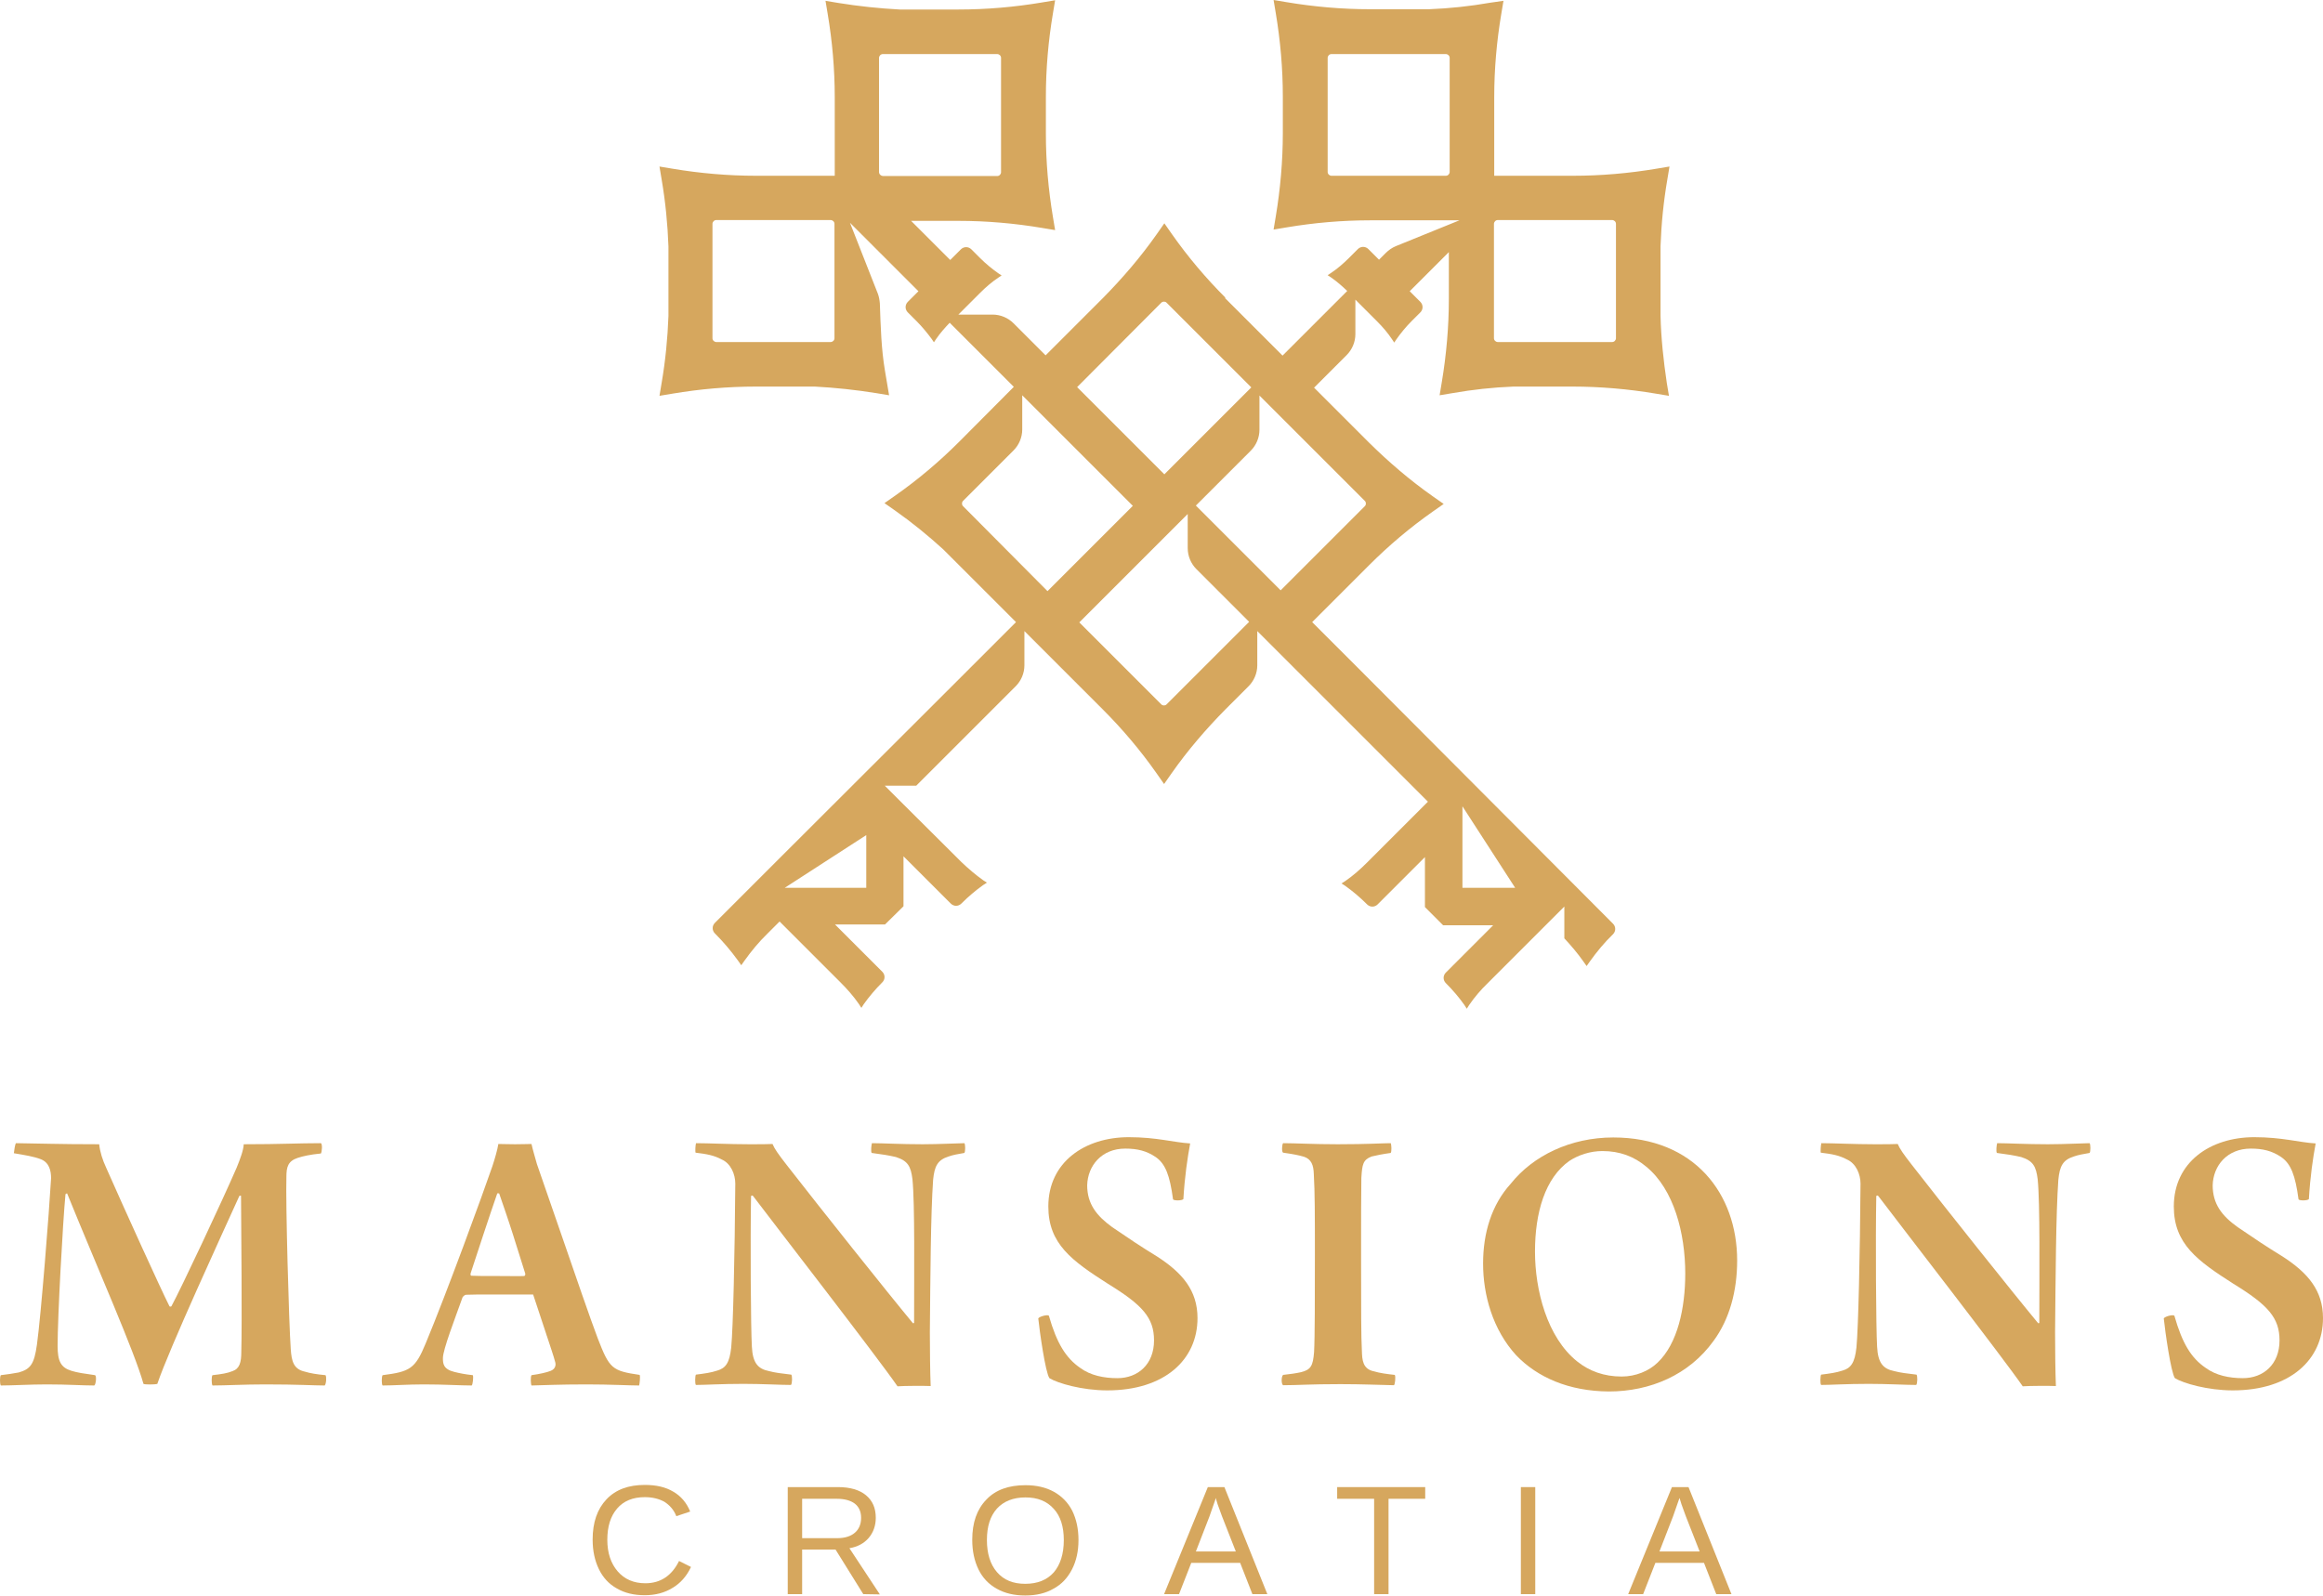
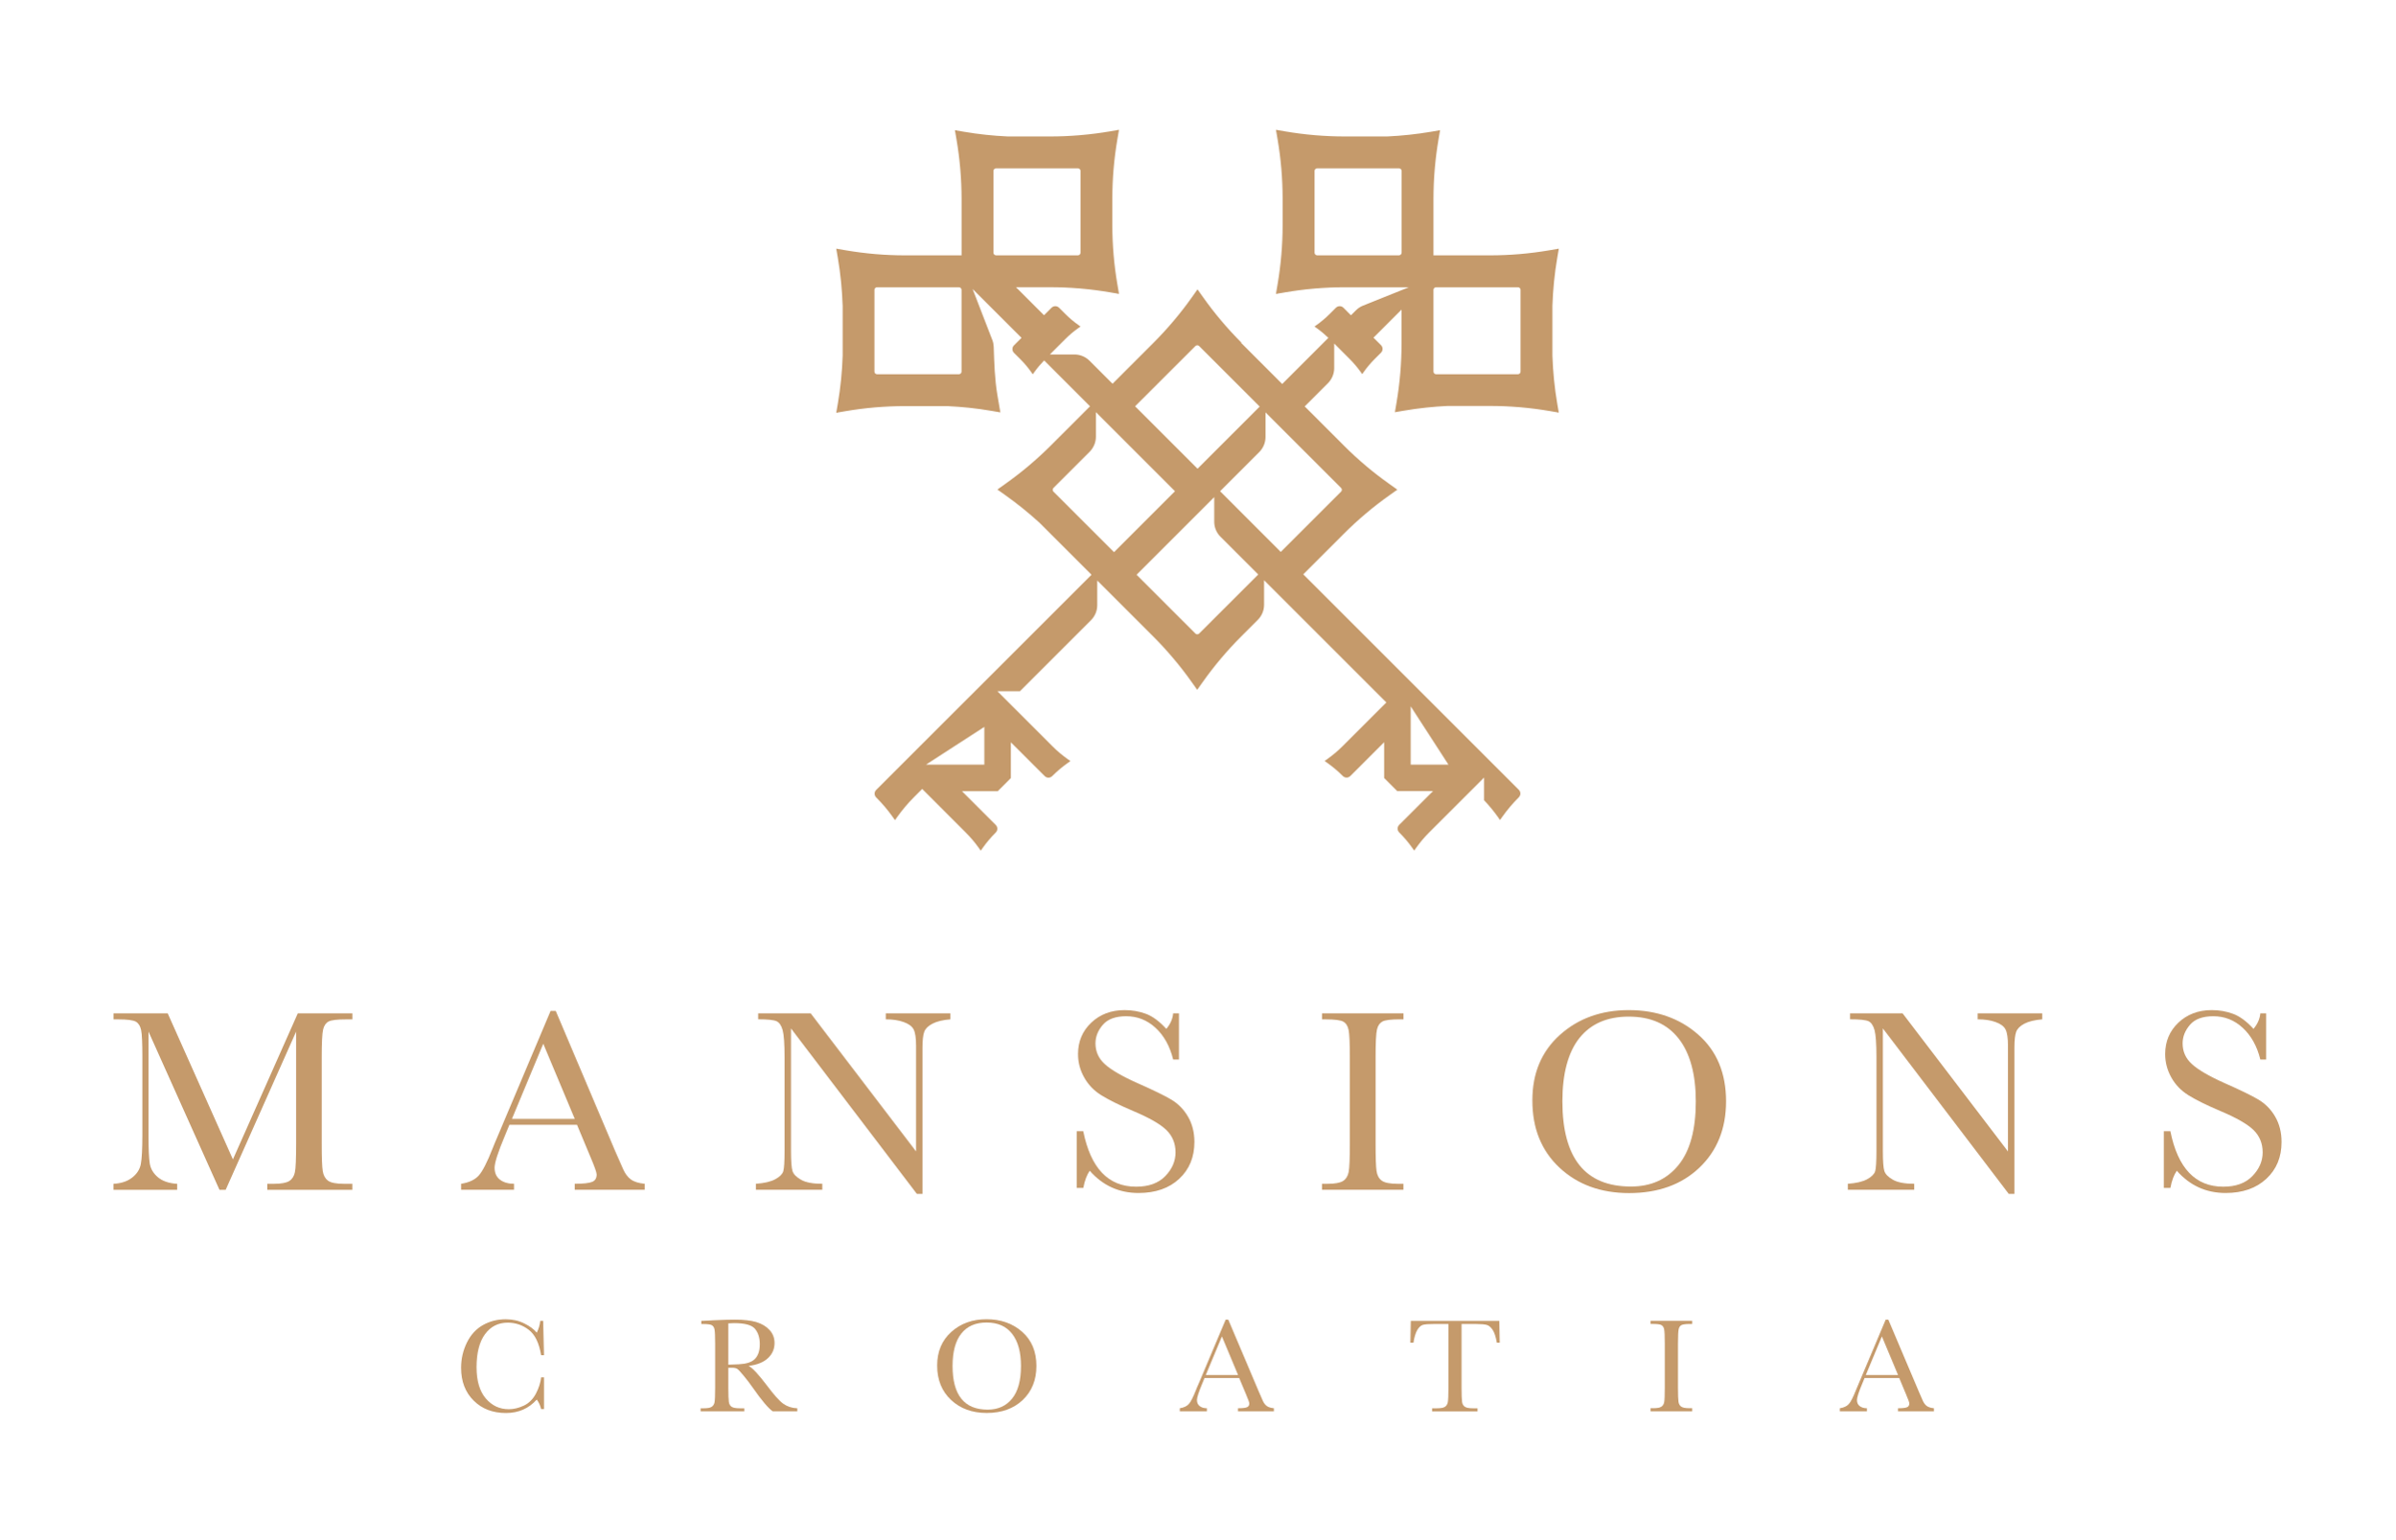
- <svg xmlns="http://www.w3.org/2000/svg" version="1.1" id="Layer_1" x="0px" y="0px" viewBox="0 0 854.9 587.3" style="enable-background:new 0 0 854.9 587.3;" xml:space="preserve">
+ <svg xmlns="http://www.w3.org/2000/svg" version="1.1" id="Layer_1" x="0px" y="0px" viewBox="0 0 566.93 364.5" style="enable-background:new 0 0 566.93 364.5;" xml:space="preserve">
  <style type="text/css">
- 	.st0{fill:#D6A75E;}
+ 	.st0{fill:#C59A6B;}
</style>
-   <path class="st0" d="M5.9,420.8c8.7,0.1,15.3,0.4,30.6,0.4c0.3,2.8,1.2,5.7,2.6,8.7c6.8,15.4,20.1,44.7,23.3,51  c0.3,0.1,0.6,0.1,0.7-0.1c3.5-6.4,18.9-39.2,24-51c1.3-3.2,2.5-6.4,2.6-8.6c13.7,0,20.1-0.4,28.4-0.4c0.6,0.3,0.4,3.2,0,3.8  c-4.1,0.4-6.6,1-8.5,1.6c-3.6,1.2-4.2,3.3-4.2,7c-0.3,9.8,0.9,53.3,1.6,63.4c0.3,4.4,1,7.4,5.2,8.3c1.9,0.6,4.4,1,7.6,1.3  c0.4,0.6,0.3,3.1-0.3,3.8c-4.1,0-9.5-0.4-21.9-0.4c-7.9,0-14.6,0.4-19.4,0.4c-0.4-0.6-0.4-3.4,0-3.8c3.5-0.4,5.4-0.7,7.4-1.5  c2.6-0.9,3.2-3.3,3.2-7c0.3-10.6,0-45-0.1-57.5c-0.1-0.1-0.4-0.1-0.6,0c-5.8,12.8-25.9,56.4-30.2,69.2c-0.9,0.3-4.7,0.3-5.1,0  c-3.3-11.9-16.9-42.5-28.1-70.1c-0.3,0-0.4,0.1-0.6,0.3c-1,10.5-2.9,45.3-2.9,55.8c0,5.7,1.2,8,5.1,9.2c2.3,0.7,4.5,1,8.7,1.6  c0.6,0.4,0.3,3.4-0.3,3.8c-4.5,0-9.6-0.4-17.5-0.4c-6.3,0-12.5,0.4-16.9,0.4c-0.4-0.6-0.4-3.2,0-3.8c2.5-0.3,4.5-0.6,6.6-1  c4.2-1.2,5.7-2.9,6.7-10.3c1.5-10.8,4.5-49,5.2-61.2c0-2.8-0.7-5.8-3.8-7c-2.6-1-5.8-1.5-9.9-2.2C5.2,423.8,5.5,421.1,5.9,420.8" />
-   <path class="st0" d="M235.4,506.1c-10.2-1.5-11.1-2.3-15.4-13.4c-2.7-7.1-8.3-23.4-13.4-38.2c-3.8-10.9-7.2-20.9-9-26  c-0.7-2.5-1.6-5.5-2-7.4c-1.5,0-3.2,0.1-6.1,0.1c-2.3,0-4.5-0.1-6.1-0.1c-0.3,2-1.3,5.5-2.2,8.2c-3.5,10.2-16.8,46.6-24.5,65.1  c-3.9,9.5-5.8,10.5-15.9,11.8c-0.4,0.6-0.4,3.4,0,3.8c4.2,0,9-0.4,15.2-0.4c7.6,0,13.5,0.4,17.6,0.4c0.4-0.4,0.7-3.2,0.4-3.8  c-2.8-0.3-4.8-0.7-6.8-1.2c-4.1-1-4.2-3.1-4.2-5.1c0-3.1,4.5-14.7,7.1-22c0.1-0.6,0.9-1.3,1.5-1.3c1.7-0.1,5.1-0.1,11.9-0.1  c1.6,0,3.1,0,4.6,0h8.1l4.9,14.8c0,0.1,0,0.2,0.1,0.3c1.2,3.7,2.6,7.7,3.1,9.7c0.3,0.9,0.3,2.5-1.6,3.3c-1.5,0.6-4.2,1.2-7.1,1.6  c-0.4,0.6-0.3,3.2,0,3.8c4.7-0.1,9.9-0.4,20.4-0.4c8.7,0,15.6,0.4,19.2,0.4C235.4,509.5,235.7,506.6,235.4,506.1 M193.3,468.8  c0.1,0.3-0.1,0.9-0.4,0.9c-1.3,0.1-5.7,0-9.9,0c-4.8,0-8,0-9.5-0.1c-0.3,0-0.4-0.3-0.3-0.9c2.2-6.7,7-21.4,9.8-29.4  c0.1-0.1,0.6,0,0.7,0c1.3,3.8,3.3,9.5,5.1,15.2l0,0C190.5,459.9,192.2,465.3,193.3,468.8" />
-   <path class="st0" d="M256.2,420.8c4.5,0,12.1,0.4,19.5,0.4c3.9,0,7.1,0,8.6-0.1c0.7,1.7,2,3.6,5.2,7.7  c12.2,15.7,37.6,47.6,46.5,58.3c0.1,0,0.1-0.1,0.4-0.1c0-18.5,0.3-43.9-0.6-52.9c-0.6-4.8-1.7-6.8-6.1-8.2c-2.6-0.6-5-1-8.9-1.5  c-0.4-0.4-0.1-3.2,0.1-3.6c3.9,0,10.5,0.4,18.6,0.4c6.3,0,13.3-0.4,15.4-0.4c0.4,0.4,0.4,3.2,0,3.6c-2.3,0.4-4.1,0.7-5.8,1.3  c-4.1,1.3-5.2,3.6-5.7,8.6c-0.9,12.7-1,36-1.2,56.1c0,6.6,0.1,14.9,0.3,19.8c-2.2-0.1-9.6-0.1-12.2,0.1  c-7.3-10.6-45.5-59.9-53.2-70.1c-0.3-0.3-0.7,0-0.7,0.1c-0.3,15.6-0.1,48.7,0.3,55.4c0.3,6.1,2.3,8.2,6.3,9c2.2,0.6,4.8,0.9,8.2,1.3  c0.4,0.4,0.4,3.2-0.1,3.8c-3.9,0-10.5-0.4-17.5-0.4c-8.3,0-14,0.4-17.5,0.4c-0.4-0.4-0.3-3.4,0-3.8c3.2-0.4,5.5-0.7,7.9-1.5  c3.1-0.9,4.5-2.9,5.1-8.5c0.7-7.3,1.3-33.8,1.5-60.3c0-3.4-1.6-7.4-5-8.9c-2.8-1.5-5.4-2-9.6-2.5  C255.8,424.1,255.9,421.2,256.2,420.8" />
-   <path class="st0" d="M397.5,503.5c3.8,2.8,8.7,3.8,13.7,3.8c7.6,0,13.5-5.1,13.5-13.9c0-8.3-4.2-13-16.9-20.8  c-13.3-8.5-22-14.7-22-28.5c0-16.3,13.4-25.5,29.6-25.5c10.3,0,16.3,1.9,22.6,2.3c-1,5.4-2,12.1-2.5,20.5c-0.6,0.6-3.4,0.6-3.8,0.1  c-1.2-8.9-2.8-13.1-6.4-15.6c-3.4-2.3-6.8-3.1-11.2-3.1c-8.7,0-13.8,6.3-14,13.5c0,6.8,3.4,11.2,9.2,15.4c6,4.1,10.6,7.2,16.5,10.8  c9.3,6,14.9,12.5,14.9,22.7c0,15.3-12.1,26.6-33.2,26.6c-9.2,0-18.2-2.6-21.3-4.5c-1.5-2.2-3.6-17.2-4.1-22c0.4-0.7,3.4-1.5,3.9-1  C388.9,494.5,392.3,499.9,397.5,503.5" />
-   <path class="st0" d="M472.2,420.8c4.5,0,11.1,0.4,20.1,0.4c11.2,0,16.6-0.4,19.5-0.4c0.3,0.6,0.4,3.1,0,3.6c-2.9,0.4-5.4,0.9-7,1.3  c-3.2,1.2-3.5,2.9-3.8,7.9c-0.1,4.8-0.1,17.3-0.1,29.9c0,18.1,0,28.7,0.3,33.9c0.1,3.2,0.3,6.6,4.5,7.4c1.9,0.6,4.8,1,7.6,1.3  c0.4,0.6,0.1,3.5-0.3,3.8c-5.7-0.1-11.4-0.4-19.7-0.4c-11.4,0-15.6,0.4-21.1,0.4c-0.7-0.4-0.7-3.2,0-3.8c2.8-0.3,4.8-0.6,6.6-1  c3.6-0.9,4.4-2.3,4.8-7.4c0.3-5.2,0.3-21,0.3-36c0-14,0-22.9-0.4-29.6c-0.1-3.2-0.9-5.4-3.6-6.3c-2-0.6-4.2-1-7.7-1.5  C471.6,424,471.8,421.2,472.2,420.8" />
-   <path class="st0" d="M558,498.9c-8.7-9.5-12.2-22.3-12.2-33.8c0-11.2,3.1-21.6,10.2-29.4c8.2-10.3,22-17,37.7-17  c29.9,0,45.6,20.8,45.6,45.3c0,11.2-2.8,21.6-8.7,29.6c-9,12.5-23.3,18.6-38.5,18.6C577.3,512.1,565.8,507,558,498.9 M610,501.6  c7.4-7,10.2-20.1,10.2-32.8c0-14.9-4.2-31-14.3-39.3c-4.5-3.8-9.8-5.8-16.2-5.8c-4.5,0-8.9,1.5-12.1,3.6c-9,6.3-12.7,19.1-12.7,33.4  c0,14.1,4.4,31.6,15.6,40.5c4.4,3.5,9.8,5.5,16.3,5.5C601.9,506.7,606.8,504.7,610,501.6" />
-   <path class="st0" d="M670.3,420.8c4.5,0,12.1,0.4,19.5,0.4c3.9,0,7.1,0,8.6-0.1c0.7,1.7,2,3.6,5.2,7.7  c12.2,15.7,37.6,47.6,46.5,58.3c0.1,0,0.1-0.1,0.4-0.1c0-18.5,0.3-43.9-0.6-52.9c-0.6-4.8-1.7-6.8-6.1-8.2c-2.6-0.6-5-1-8.9-1.5  c-0.4-0.4-0.1-3.2,0.1-3.6c3.9,0,10.5,0.4,18.6,0.4c6.3,0,13.3-0.4,15.4-0.4c0.4,0.4,0.4,3.2,0,3.6c-2.3,0.4-4.1,0.7-5.8,1.3  c-4.1,1.3-5.2,3.6-5.7,8.6c-0.9,12.7-1,36-1.2,56.1c0,6.6,0.1,14.9,0.3,19.8c-2.2-0.1-9.6-0.1-12.2,0.1  c-7.3-10.6-45.5-59.9-53.2-70.1c-0.3-0.3-0.7,0-0.7,0.1c-0.3,15.6-0.1,48.7,0.3,55.4c0.3,6.1,2.3,8.2,6.3,9c2.2,0.6,4.8,0.9,8.2,1.3  c0.4,0.4,0.4,3.2-0.1,3.8c-3.9,0-10.5-0.4-17.5-0.4c-8.3,0-14,0.4-17.5,0.4c-0.4-0.4-0.3-3.4,0-3.8c3.2-0.4,5.5-0.7,7.9-1.5  c3.1-0.9,4.5-2.9,5.1-8.5c0.7-7.3,1.3-33.8,1.5-60.3c0-3.4-1.6-7.4-5-8.9c-2.8-1.5-5.4-2-9.6-2.5  C669.9,424.1,670.1,421.2,670.3,420.8" />
-   <path class="st0" d="M811.7,503.5c3.8,2.8,8.7,3.8,13.7,3.8c7.6,0,13.5-5.1,13.5-13.9c0-8.3-4.2-13-16.9-20.8  c-13.3-8.5-22-14.7-22-28.5c0-16.3,13.4-25.5,29.6-25.5c10.3,0,16.3,1.9,22.6,2.3c-1,5.4-2,12.1-2.5,20.5c-0.6,0.6-3.4,0.6-3.8,0.1  c-1.2-8.9-2.8-13.1-6.4-15.6c-3.4-2.3-6.8-3.1-11.2-3.1c-8.7,0-13.8,6.3-14,13.5c0,6.8,3.3,11.2,9.2,15.4c6,4.1,10.6,7.2,16.5,10.8  c9.3,6,14.9,12.5,14.9,22.7c0,15.3-12.1,26.6-33.2,26.6c-9.2,0-18.2-2.6-21.3-4.5c-1.5-2.2-3.6-17.2-4.1-22c0.4-0.7,3.3-1.5,3.9-1  C803.1,494.5,806.4,499.9,811.7,503.5" />
-   <path class="st0" d="M611.1,116.3V90.6c0.3-8.2,1.1-16.4,2.5-24.5l0.8-4.8l-4.8,0.8c-10.1,1.7-20.4,2.6-30.7,2.6l0,0h-29v-29  c0-10.2,0.9-20.5,2.6-30.6l0.8-4.8L548.4,1c-7.4,1.3-14.9,2.1-22.5,2.4h-21.7c-10.2,0-20.6-0.9-30.7-2.6L468.7,0l0.8,4.8  c1.7,10.2,2.6,20.4,2.6,30.7V49c0,10.2-0.9,20.5-2.6,30.7l-0.8,4.8l4.8-0.8c10.1-1.7,20.4-2.6,30.7-2.6h32.9l-23.4,9.5  c-1.4,0.6-2.6,1.4-3.7,2.5l-2.5,2.5l-1.9-1.9l-2-2c-1.1-1.1-2.8-1.1-3.9,0l-3.2,3.2c-2.1,2.1-4.3,4-6.7,5.6l-1.2,0.8l1.2,0.8  c2.2,1.5,4.1,3.2,6,5L472,130.9l-21.3-21.3l0.4,0.1c-7.3-7.3-13.9-15.1-19.8-23.5l-2.8-4l-2.8,4c-5.9,8.4-12.6,16.2-19.8,23.5  l-21.1,21.1l-11.8-11.8c-2-2-4.8-3.2-7.7-3.2h-12.6l2.8-2.8l5.2-5.2c2.1-2.1,4.3-4,6.7-5.6l1.2-0.8l-1.2-0.8  c-2.4-1.7-4.6-3.5-6.7-5.6l-3.2-3.2c-1.1-1.1-2.8-1.1-3.9,0l-3.9,3.9l-14.4-14.4h17.5c10.2,0,20.6,0.9,30.7,2.6l4.8,0.8l-0.8-4.8  c-1.7-10.2-2.6-20.4-2.6-30.7V35.6c0-10.3,0.9-20.6,2.6-30.7l0.8-4.8l-4.8,0.8c-10.1,1.7-20.4,2.6-30.7,2.6h-21.7  c-7.5-0.4-15.1-1.2-22.5-2.4l-4.8-0.8l0.8,4.8c1.7,10.1,2.6,20.4,2.6,30.7l0,0v28.9h-29l0,0c-10.2,0-20.6-0.9-30.7-2.6l-4.8-0.8  l0.8,4.8c1.4,8.2,2.2,16.4,2.5,24.6v25.6c-0.3,8.2-1.1,16.4-2.5,24.6l-0.8,4.8l4.8-0.8c10.1-1.7,20.4-2.6,30.7-2.6h21.7  c7.5,0.4,15,1.2,22.5,2.4l4.8,0.8l-1.5-8.9c-1.4-8.2-1.6-16.6-1.9-24.9c-0.1-1.2-0.3-2.4-0.7-3.5L312.8,82l25.2,25.2l-3.9,3.9  c-1.1,1.1-1.1,2.8,0,3.9l3.2,3.2c2,2,3.9,4.3,5.6,6.6l0.8,1.2l0.8-1.2c1.5-2.2,3.2-4.1,5-6l23.6,23.6L353,162.6  c-7.3,7.3-15.1,13.9-23.5,19.8l-4,2.8l4,2.8c6.1,4.3,12,9.1,17.6,14.2l26.8,26.8l-16.5,16.5l-7.3,7.3l-63,62.9l0,0l-24,24  c-1.1,1.1-1.1,2.8,0,3.9l0.1,0.1c3,3,5.8,6.3,8.4,9.9l1.2,1.7l1.2-1.7c2.5-3.5,5.3-6.9,8.4-9.9l4.5-4.5l22.4,22.4  c2.5,2.5,4.8,5.1,6.8,8l0.9,1.4l0.9-1.4c2-2.8,4.3-5.5,6.7-7.9l0.1-0.1l0,0c1.1-1.1,1.1-2.8,0-3.9l-17.4-17.4h18.4l6.8-6.7v-18.4  l17.4,17.4c1.1,1.1,2.8,1.1,3.9,0l0,0l0.1-0.1c2.5-2.5,5.1-4.7,7.9-6.7l1.4-0.9l-1.4-0.9c-2.8-2-5.5-4.3-8-6.7L331.4,295l0,0  l-5.8-5.8h11.6l36.6-36.6c2-2,3.2-4.8,3.2-7.7v-12.6l28.8,28.8c7.3,7.3,13.9,15.1,19.8,23.5l2.8,4l2.8-4  c5.9-8.4,12.6-16.2,19.8-23.5l8.5-8.5c2-2,3.2-4.8,3.2-7.7v-12.6l25.2,25.2l24.5,24.5l13.1,13.1l-22.4,22.4c-2.5,2.5-5.1,4.8-8,6.8  l-1.4,0.9l1.4,0.9c2.8,2,5.5,4.3,7.9,6.7l0.1,0.1c1.1,1.1,2.8,1.1,3.9,0l17.4-17.4v18.4l6.7,6.7h18.4L532.1,358  c-1.1,1.1-1.1,2.8,0,3.9l0.1,0.1c2.5,2.5,4.7,5.1,6.7,7.9l0.9,1.4l0.9-1.4c2-2.9,4.3-5.6,6.8-8l22.4-22.4l5.8-5.8v11.7  c2.5,2.7,4.9,5.5,7,8.5l1.2,1.7l1.2-1.7c2.5-3.5,5.3-6.9,8.4-9.9l0.1-0.1c1.1-1.1,1.1-2.8,0-3.9l-94-94.3l-16.7-16.7l20.9-20.9  c7.3-7.3,15.1-13.9,23.5-19.8l4-2.8l-4-2.8c-8.4-5.9-16.2-12.6-23.5-19.8l-20.2-20.2l12-12c2-2,3.2-4.8,3.2-7.7v-12.7l7.9,7.9  c2.1,2.1,4,4.3,5.6,6.7l0.8,1.2l0.8-1.2c1.7-2.4,3.5-4.6,5.6-6.7l3.2-3.2c1.1-1.1,1.1-2.8,0-3.9l-3.9-3.9l14.4-14.4V110  c0,10.2-0.9,20.5-2.6,30.7l-0.8,4.8l4.8-0.8c7.4-1.3,14.8-2.1,22.4-2.4h21.7c10.2,0,20.6,0.9,30.7,2.6l4.8,0.8l-0.8-4.8  C612.2,132.8,611.3,124.6,611.1,116.3 M533.5,63.3c0,0.7-0.6,1.4-1.4,1.4h-42.1c-0.7,0-1.4-0.6-1.4-1.4V21.3c0-0.7,0.6-1.4,1.4-1.4  h42.1c0.7,0,1.4,0.6,1.4,1.4V63.3L533.5,63.3z M305.7,125.9h-42.1c-0.7,0-1.4-0.6-1.4-1.4V82.4c0-0.7,0.6-1.4,1.4-1.4h42.1  c0.7,0,1.4,0.6,1.4,1.4v42.1C307.1,125.3,306.4,125.9,305.7,125.9 M323.5,63.3V21.3c0-0.7,0.6-1.4,1.4-1.4h42.1  c0.7,0,1.4,0.6,1.4,1.4v42.1c0,0.7-0.6,1.4-1.4,1.4h-42.1C324.1,64.7,323.5,64.1,323.5,63.3 M299.4,326.8h-10.6l30-19.4v19.4H299.4  L299.4,326.8z M538.2,326.8v-19.4v-10.6l19.4,30L538.2,326.8L538.2,326.8z M427.4,111.4c0.5-0.5,1.4-0.5,1.9,0l31.2,31.2l-32,32  l-32.1-32.1L427.4,111.4z M354.4,186.3c-0.5-0.5-0.5-1.4,0-1.9l18.6-18.6c2-2,3.2-4.8,3.2-7.7v-12.6l40.7,40.7l-31.4,31.4  L354.4,186.3z M429.3,259.3c-0.5,0.5-1.4,0.5-1.9,0l-30.2-30.2l0.1-0.1l0,0l39.8-39.8v12.6c0,2.9,1.2,5.7,3.2,7.7l19.4,19.4  L429.3,259.3z M502.3,184.4c0.5,0.5,0.5,1.4,0,1.9l-31,31l-31.2-31.2l20.2-20.2c2-2,3.2-4.8,3.2-7.7v-12.6l8.6,8.6l2.6,2.6l3.5,3.5  L502.3,184.4z M594.7,124.5c0,0.7-0.6,1.4-1.4,1.4h-42.1c-0.7,0-1.4-0.6-1.4-1.4V82.4c0-0.7,0.6-1.4,1.4-1.4h42.1  c0.7,0,1.4,0.6,1.4,1.4V124.5L594.7,124.5z" />
-   <path class="st0" d="M237.3,551.1c-4.4,0-7.8,1.4-10.2,4.2c-2.4,2.8-3.6,6.6-3.6,11.5c0,4.8,1.3,8.7,3.8,11.6  c2.5,2.9,5.9,4.4,10.2,4.4c5.5,0,9.7-2.7,12.4-8.2l4.4,2.2c-1.6,3.4-3.9,6-6.8,7.7c-2.9,1.8-6.3,2.7-10.2,2.7c-4,0-7.4-0.8-10.3-2.5  c-2.9-1.6-5.1-4-6.6-7.1s-2.3-6.7-2.3-10.9c0-6.3,1.7-11.2,5.1-14.8s8.1-5.3,14.1-5.3c4.2,0,7.7,0.8,10.5,2.5  c2.8,1.6,4.9,4.1,6.2,7.3l-5.1,1.7c-0.9-2.3-2.4-4-4.4-5.3C242.5,551.7,240.1,551.1,237.3,551.1" />
-   <path class="st0" d="M317.7,586.8l-10.2-16.4h-12.3v16.4h-5.3v-39.4h18.5c4.4,0,7.9,1,10.3,3s3.6,4.7,3.6,8.3c0,2.9-0.9,5.4-2.6,7.4  s-4.1,3.3-7.1,3.8l11.2,17L317.7,586.8L317.7,586.8z M316.9,558.7c0-2.3-0.8-4-2.3-5.2c-1.6-1.2-3.8-1.8-6.7-1.8h-12.7v14.5h12.9  c2.8,0,5-0.7,6.5-2C316.1,562.9,316.9,561.1,316.9,558.7" />
-   <path class="st0" d="M396.9,566.9c0,4.1-0.8,7.7-2.4,10.8s-3.8,5.5-6.8,7.1c-2.9,1.7-6.4,2.5-10.4,2.5s-7.5-0.8-10.5-2.5  c-2.9-1.6-5.2-4-6.7-7.1s-2.3-6.7-2.3-10.9c0-6.3,1.7-11.2,5.2-14.8c3.4-3.6,8.2-5.3,14.4-5.3c4,0,7.5,0.8,10.4,2.4  c2.9,1.6,5.2,3.9,6.8,7C396.1,559.2,396.9,562.7,396.9,566.9 M391.5,566.9c0-4.9-1.2-8.8-3.7-11.5c-2.5-2.8-5.9-4.2-10.4-4.2  s-8,1.4-10.5,4.1c-2.5,2.8-3.7,6.6-3.7,11.6c0,4.9,1.2,8.9,3.7,11.8c2.5,2.9,5.9,4.3,10.4,4.3s8-1.4,10.5-4.2  C390.2,576,391.5,572,391.5,566.9" />
-   <path class="st0" d="M460.9,586.8l-4.5-11.5h-18l-4.5,11.5h-5.5l16.1-39.4h6.1l15.8,39.4H460.9L460.9,586.8z M447.4,551.4l-0.2,0.8  c-0.5,1.5-1.2,3.5-2.1,6l-5,12.9h14.7l-5.1-13c-0.5-1.3-1-2.7-1.6-4.4L447.4,551.4z" />
-   <polygon class="st0" points="511,551.7 511,586.8 505.7,586.8 505.7,551.7 492.1,551.7 492.1,547.4 524.5,547.4 524.5,551.7 " />
-   <rect x="559.7" y="547.4" class="st0" width="5.3" height="39.4" />
-   <path class="st0" d="M631.6,586.8l-4.5-11.5h-17.9l-4.5,11.5h-5.5l16.1-39.4h6.1l15.8,39.4H631.6L631.6,586.8z M618.1,551.4  l-0.3,0.8c-0.5,1.5-1.2,3.5-2.1,6l-5,12.9h14.8l-5.1-13c-0.5-1.3-1-2.7-1.6-4.4L618.1,551.4z" />
+   <path class="st0" d="M367.48,84.23V72.39c0.13-3.79,0.5-7.56,1.14-11.3l0.38-2.21l-2.22,0.38c-4.66,0.8-9.38,1.2-14.11,1.2l0,0  h-13.35V47.13c0-4.72,0.4-9.43,1.19-14.08l0.38-2.23l-2.21,0.38c-3.42,0.58-6.88,0.95-10.34,1.11h-9.98c-4.73,0-9.45-0.4-14.11-1.2  l-2.22-0.38l0.38,2.21c0.8,4.66,1.2,9.39,1.2,14.12v6.21c0,4.72-0.4,9.44-1.2,14.09l-0.38,2.23l2.22-0.38  c4.66-0.8,9.38-1.2,14.11-1.2h15.13l-10.84,4.35c-0.63,0.25-1.2,0.63-1.68,1.11l-1.18,1.18l-0.86-0.86l-0.92-0.93  c-0.49-0.49-1.29-0.49-1.78,0l-1.49,1.49c-0.95,0.95-1.98,1.82-3.07,2.59l-0.52,0.37l0.52,0.37c0.98,0.7,1.9,1.48,2.77,2.31  l-10.93,10.93l-9.78-9.79l0.16,0.03c-3.34-3.34-6.4-6.96-9.13-10.82l-1.3-1.83l-1.3,1.84c-2.73,3.86-5.78,7.47-9.12,10.82  l-9.69,9.69l-5.45-5.45c-0.95-0.95-2.23-1.48-3.56-1.48h-5.82l1.28-1.28l2.38-2.38c0.95-0.95,1.98-1.82,3.07-2.59l0.52-0.37  l-0.52-0.37c-1.1-0.77-2.12-1.64-3.07-2.59l-1.49-1.49c-0.49-0.49-1.29-0.49-1.78,0l-1.78,1.78l-6.64-6.64h8.07  c4.73,0,9.45,0.4,14.11,1.2l2.21,0.38l-0.38-2.21c-0.8-4.66-1.2-9.39-1.2-14.12v-6.19c0-4.73,0.4-9.45,1.2-14.12l0.38-2.21  l-2.21,0.38c-4.66,0.79-9.38,1.2-14.11,1.2h-9.98c-3.47-0.16-6.92-0.52-10.34-1.11l-2.21-0.38l0.38,2.21  c0.8,4.66,1.2,9.38,1.2,14.11v13.32h-13.35v0c-4.73,0-9.45-0.4-14.11-1.2l-2.21-0.38l0.38,2.21c0.64,3.75,1.01,7.53,1.14,11.33V84.2  c-0.12,3.8-0.5,7.58-1.14,11.33l-0.38,2.21l2.21-0.38c4.66-0.8,9.38-1.2,14.11-1.2h9.98c3.47,0.16,6.92,0.52,10.34,1.11l2.21,0.38  l-0.7-4.1c-0.64-3.78-0.74-7.62-0.87-11.45c-0.02-0.55-0.13-1.1-0.33-1.61l-4.67-12.07l11.58,11.57l-1.78,1.78  c-0.49,0.49-0.49,1.29,0,1.78l1.5,1.5c0.95,0.95,1.81,1.97,2.58,3.06l0.37,0.52l0.37-0.52c0.7-0.98,1.48-1.9,2.32-2.77l10.86,10.86  l-9.27,9.27c-3.35,3.35-6.97,6.4-10.83,9.14l-1.83,1.3l1.83,1.3c2.83,2.01,5.53,4.19,8.1,6.53l12.35,12.35l-7.61,7.61l-3.35,3.35  L218.44,176c0,0,0,0,0,0l-11.04,11.04c-0.49,0.49-0.49,1.29,0,1.78l0.06,0.06c1.41,1.41,2.69,2.93,3.84,4.55l0.55,0.77l0.55-0.77  c1.15-1.62,2.44-3.15,3.84-4.56l2.05-2.06l10.31,10.32c1.14,1.14,2.18,2.37,3.11,3.68l0.44,0.62l0.44-0.62  c0.93-1.31,1.96-2.53,3.09-3.66l0.03-0.03h0c0.49-0.49,0.49-1.29,0-1.78l-8-8h8.47l3.1-3.1v-8.47l8.01,8c0.49,0.49,1.29,0.49,1.78,0  l0.03-0.03c1.13-1.13,2.36-2.17,3.66-3.09l0.62-0.44l-0.62-0.44c-1.31-0.93-2.54-1.96-3.67-3.1l-10.33-10.33h0l-2.67-2.67h5.34  c8.37-8.37,16.83-16.83,16.83-16.83c0.94-0.94,1.47-2.22,1.47-3.56v-5.82l13.24,13.24c3.34,3.34,6.39,6.96,9.12,10.81l1.3,1.83  l1.31-1.84c2.73-3.85,5.78-7.47,9.12-10.81l3.92-3.92c0.95-0.94,1.48-2.23,1.48-3.56l0-5.82l11.63,11.63l11.3,11.3l6.01,6.01  l-10.31,10.31c-1.14,1.14-2.37,2.18-3.68,3.11l-0.62,0.44l0.62,0.44c1.31,0.93,2.53,1.96,3.66,3.09l0.03,0.03  c0.49,0.49,1.29,0.49,1.78,0l8-8v8.47l3.1,3.1h8.47l-8.01,8c-0.49,0.49-0.49,1.29,0,1.78l0.03,0.03c1.13,1.13,2.17,2.36,3.09,3.66  l0.44,0.62l0.44-0.62c0.93-1.31,1.97-2.55,3.11-3.69l10.32-10.31l2.67-2.67v5.37c1.17,1.23,2.25,2.53,3.23,3.91l0.54,0.77l0.55-0.77  c1.15-1.62,2.44-3.15,3.84-4.55l0.06-0.06c0.49-0.49,0.49-1.29,0-1.78l-43.34-43.34l-7.68-7.68l9.62-9.62  c3.34-3.34,6.96-6.4,10.82-9.13l1.83-1.3l-1.83-1.3c-3.86-2.73-7.48-5.78-10.82-9.13l-9.28-9.28l5.51-5.51  c0.94-0.94,1.47-2.23,1.47-3.56v-5.82l3.66,3.66c0.95,0.95,1.82,1.98,2.6,3.07l0.37,0.52l0.37-0.52c0.78-1.1,1.64-2.12,2.59-3.07  l1.49-1.49c0.49-0.49,0.49-1.29,0-1.78l-1.78-1.78l6.64-6.64v7.98c0,4.72-0.4,9.44-1.19,14.09l-0.38,2.23l2.21-0.38  c3.42-0.58,6.81-0.95,10.28-1.11h9.98c4.73,0,9.45,0.4,14.11,1.2l2.22,0.38l-0.38-2.21C367.98,91.79,367.61,88.01,367.48,84.23   M331.77,59.83c0,0.35-0.28,0.63-0.63,0.63H311.8c-0.35,0-0.63-0.28-0.63-0.63V40.48c0-0.35,0.28-0.63,0.63-0.63h19.35  c0.35,0,0.63,0.28,0.63,0.63V59.83z M226.97,88.61h-19.35c-0.35,0-0.63-0.28-0.63-0.63V68.64c0-0.35,0.28-0.63,0.63-0.63h19.35  c0.35,0,0.63,0.28,0.63,0.63v19.35C227.6,88.33,227.32,88.61,226.97,88.61 M235.16,59.83V40.48c0-0.35,0.28-0.63,0.63-0.63h19.35  c0.35,0,0.63,0.28,0.63,0.63v19.35c0,0.35-0.28,0.63-0.63,0.63h-19.35C235.44,60.46,235.15,60.17,235.16,59.83 M224.07,181.05h-4.87  l13.8-8.93v8.93H224.07L224.07,181.05z M333.93,181.05v-8.93v-4.87l8.93,13.8L333.93,181.05z M282.96,81.94  c0.25-0.25,0.64-0.25,0.89,0l14.33,14.33l-14.71,14.71L268.69,96.2L282.96,81.94z M249.37,116.42c-0.25-0.25-0.25-0.64,0-0.89  l8.56-8.56c0.94-0.95,1.48-2.23,1.48-3.56v-5.82l18.72,18.72l-14.43,14.43L249.37,116.42z M283.85,150.01  c-0.25,0.25-0.64,0.25-0.89,0l-13.92-13.92l0.06-0.06l18.32-18.32v5.82c0,1.34,0.53,2.62,1.48,3.56l8.94,8.94L283.85,150.01z   M317.44,115.53c0.25,0.25,0.25,0.64,0,0.89l-14.27,14.26l-14.36-14.37l9.28-9.28c0.94-0.94,1.47-2.23,1.47-3.56v-5.82l3.95,3.95  l1.18,1.18l1.58,1.58L317.44,115.53z M359.93,87.98c0,0.35-0.28,0.63-0.63,0.63h-19.35c-0.35,0-0.63-0.28-0.63-0.63V68.64  c0-0.35,0.28-0.63,0.63-0.63h19.35c0.35,0,0.63,0.28,0.63,0.63V87.98z" />
+   <path class="st0" d="M55.13,274.53l15.35-34.57H83.4v1.42h-1.56c-2.07,0-3.42,0.16-4.07,0.51c-0.64,0.33-1.07,0.97-1.29,1.89  c-0.22,0.93-0.33,3.12-0.33,6.6v20.49c0,3.28,0.08,5.44,0.25,6.45c0.17,1.02,0.58,1.77,1.26,2.26c0.67,0.5,1.96,0.74,3.86,0.74h1.87  v1.42H63.26v-1.42h1.49c1.78,0,3.02-0.22,3.72-0.67c0.7-0.45,1.14-1.16,1.33-2.11c0.2-0.95,0.29-3.18,0.29-6.67v-26.6l-16.68,37.47  h-1.46l-16.8-37.47v24.47c0,3.34,0.1,5.63,0.31,6.84c0.21,1.21,0.85,2.28,1.93,3.19c1.08,0.91,2.59,1.43,4.54,1.55v1.42H26.86v-1.42  c1.81-0.1,3.27-0.58,4.4-1.46c1.13-0.87,1.82-1.94,2.07-3.22c0.25-1.27,0.37-3.64,0.37-7.09v-18.18c0-3.33-0.09-5.47-0.29-6.44  c-0.2-0.97-0.61-1.63-1.24-2c-0.64-0.37-2.02-0.55-4.15-0.55h-1.15v-1.42h12.83L55.13,274.53z" />
+   <path class="st0" d="M136.58,266.33h-16l-1.09,2.65c-1.62,3.84-2.42,6.35-2.42,7.52c0,1.25,0.43,2.2,1.29,2.85  c0.86,0.64,1.96,0.96,3.31,0.96v1.42h-12.52v-1.42c1.86-0.29,3.25-0.94,4.16-1.95c0.91-1.01,2.01-3.16,3.29-6.43  c0.11-0.31,0.6-1.5,1.49-3.57l12.24-29h1.21l14.07,33.19l1.93,4.37c0.44,0.99,1.02,1.77,1.75,2.33c0.74,0.56,1.84,0.92,3.31,1.06  v1.42h-16.56v-1.42c2.03,0,3.4-0.15,4.12-0.45c0.71-0.29,1.07-0.88,1.07-1.77c0-0.45-0.48-1.8-1.43-4.04L136.58,266.33z   M136.05,264.95l-7.46-17.81l-7.42,17.81H136.05z" />
+   <path class="st0" d="M217.02,282.69l-29.79-39.17v29c0,2.4,0.12,3.98,0.35,4.75c0.24,0.76,0.92,1.46,2.04,2.09  c1.11,0.64,2.79,0.95,5.03,0.95v1.42h-15.72v-1.42c2.01-0.14,3.54-0.51,4.6-1.09c1.06-0.58,1.69-1.22,1.88-1.89  c0.2-0.68,0.3-2.28,0.3-4.81v-22.16c0-3.2-0.15-5.35-0.45-6.44c-0.3-1.09-0.78-1.79-1.43-2.1c-0.65-0.31-2.1-0.46-4.36-0.46v-1.41  h12.43l24.94,32.69v-24.99c0-1.85-0.19-3.14-0.57-3.88c-0.38-0.74-1.16-1.33-2.35-1.75c-1.18-0.44-2.6-0.65-4.25-0.65v-1.41h15.28  v1.41c-1.78,0.14-3.18,0.49-4.21,1.02c-1.03,0.53-1.68,1.18-1.96,1.92c-0.28,0.75-0.42,2.02-0.42,3.81v34.57H217.02z" />
+   <path class="st0" d="M254.87,281.31v-13.44h1.55c1.76,8.75,5.93,13.13,12.52,13.13c2.97,0,5.26-0.83,6.89-2.51  c1.62-1.67,2.43-3.55,2.43-5.62c0-2.1-0.71-3.85-2.14-5.27c-1.43-1.4-4.04-2.9-7.83-4.5c-3.37-1.44-5.92-2.7-7.64-3.78  c-1.72-1.08-3.06-2.48-4.02-4.21c-0.97-1.73-1.45-3.56-1.45-5.51c0-2.98,1.04-5.46,3.12-7.44c2.08-1.98,4.71-2.98,7.9-2.98  c1.78,0,3.46,0.29,5.04,0.87c1.57,0.57,3.18,1.77,4.84,3.57c0.96-1.13,1.49-2.35,1.62-3.67h1.37v10.94h-1.37  c-0.78-3.18-2.18-5.68-4.18-7.52c-2-1.83-4.31-2.74-6.94-2.74c-2.5,0-4.34,0.67-5.51,2.01c-1.17,1.35-1.76,2.82-1.76,4.42  c0,1.93,0.74,3.57,2.2,4.9c1.45,1.35,4.07,2.88,7.86,4.56c3.62,1.6,6.26,2.89,7.9,3.86c1.64,0.98,2.96,2.33,3.96,4.05  c1,1.73,1.5,3.72,1.5,5.98c0,3.58-1.2,6.49-3.6,8.72c-2.4,2.24-5.61,3.36-9.63,3.36c-4.61,0-8.47-1.76-11.55-5.27  c-0.68,0.96-1.19,2.32-1.52,4.07H254.87z" />
+   <path class="st0" d="M312.95,241.37v-1.42h19.26v1.42h-0.9c-2.07,0-3.43,0.17-4.07,0.51c-0.64,0.34-1.07,0.97-1.29,1.89  c-0.22,0.93-0.33,3.12-0.33,6.6v20.49c0,3.29,0.08,5.44,0.23,6.45c0.15,1.02,0.57,1.78,1.24,2.27c0.68,0.49,1.97,0.74,3.87,0.74  h1.24v1.41h-19.26v-1.41h1.24c1.8,0,3.05-0.23,3.74-0.68c0.7-0.45,1.13-1.16,1.32-2.11c0.19-0.96,0.28-3.17,0.28-6.67v-20.49  c0-3.33-0.09-5.48-0.28-6.44c-0.19-0.96-0.6-1.63-1.24-2c-0.64-0.37-2.03-0.55-4.16-0.55H312.95z" />
+   <path class="st0" d="M362.73,260.57c0-6.45,2.17-11.63,6.53-15.53c4.35-3.9,9.77-5.86,16.28-5.86c6.56,0,12.05,1.93,16.44,5.79  c4.41,3.86,6.6,9.13,6.6,15.81c0,6.47-2.11,11.71-6.32,15.72c-4.22,4.01-9.76,6.01-16.63,6.01c-6.69,0-12.18-2-16.47-6.01  C364.87,272.49,362.73,267.18,362.73,260.57 M369.84,260.78c0,6.72,1.35,11.76,4.05,15.13c2.7,3.37,6.76,5.05,12.16,5.05  c4.75,0,8.49-1.68,11.24-5.05c2.75-3.37,4.13-8.39,4.13-15.07c0-6.49-1.36-11.47-4.07-14.93c-2.72-3.46-6.65-5.19-11.81-5.19  c-5.07,0-8.96,1.69-11.67,5.07C371.19,249.18,369.84,254.17,369.84,260.78" />
+   <path class="st0" d="M475.49,282.69l-29.79-39.17v29c0,2.4,0.11,3.98,0.35,4.75c0.24,0.76,0.92,1.46,2.04,2.09  c1.12,0.64,2.79,0.95,5.03,0.95v1.42H437.4v-1.42c2.01-0.14,3.54-0.51,4.6-1.09c1.05-0.58,1.68-1.22,1.88-1.89  c0.2-0.68,0.3-2.28,0.3-4.81v-22.16c0-3.2-0.15-5.35-0.45-6.44c-0.3-1.09-0.78-1.79-1.42-2.1c-0.66-0.31-2.11-0.46-4.37-0.46v-1.41  h12.43l24.94,32.69v-24.99c0-1.85-0.19-3.14-0.57-3.88c-0.38-0.74-1.16-1.33-2.35-1.75c-1.18-0.44-2.6-0.65-4.25-0.65v-1.41h15.28  v1.41c-1.78,0.14-3.18,0.49-4.21,1.02c-1.02,0.53-1.67,1.18-1.95,1.92c-0.28,0.75-0.42,2.02-0.42,3.81v34.57H475.49z" />
+   <path class="st0" d="M512.2,281.31v-13.44h1.56c1.76,8.75,5.93,13.13,12.51,13.13c2.97,0,5.26-0.83,6.89-2.51  c1.62-1.67,2.44-3.55,2.44-5.62c0-2.1-0.71-3.85-2.14-5.27c-1.43-1.4-4.04-2.9-7.83-4.5c-3.38-1.44-5.92-2.7-7.64-3.78  c-1.72-1.08-3.06-2.48-4.02-4.21c-0.96-1.73-1.45-3.56-1.45-5.51c0-2.98,1.04-5.46,3.12-7.44c2.08-1.98,4.71-2.98,7.91-2.98  c1.78,0,3.45,0.29,5.03,0.87c1.58,0.57,3.19,1.77,4.85,3.57c0.95-1.13,1.49-2.35,1.62-3.67h1.37v10.94h-1.37  c-0.78-3.18-2.18-5.68-4.18-7.52c-2-1.83-4.31-2.74-6.95-2.74c-2.5,0-4.35,0.67-5.51,2.01c-1.17,1.35-1.76,2.82-1.76,4.42  c0,1.93,0.73,3.57,2.2,4.9c1.45,1.35,4.07,2.88,7.86,4.56c3.62,1.6,6.26,2.89,7.9,3.86c1.64,0.98,2.97,2.33,3.96,4.05  c1,1.73,1.5,3.72,1.5,5.98c0,3.58-1.2,6.49-3.61,8.72c-2.41,2.24-5.61,3.36-9.63,3.36c-4.62,0-8.47-1.76-11.55-5.27  c-0.68,0.96-1.19,2.32-1.52,4.07H512.2z" />
+   <path class="st0" d="M128.08,326.15h0.68v7.51h-0.68c-0.19-0.86-0.54-1.61-1.03-2.26c-1.9,2.13-4.33,3.19-7.28,3.19  c-3.12,0-5.67-0.97-7.65-2.94c-1.98-1.96-2.98-4.55-2.98-7.77c0-2.11,0.46-4.1,1.37-5.97c0.92-1.87,2.19-3.25,3.83-4.16  c1.63-0.91,3.42-1.36,5.38-1.36c1.61,0,3.07,0.33,4.39,0.99c1.31,0.65,2.29,1.38,2.94,2.18c0.45-0.9,0.73-1.82,0.82-2.78h0.7  l0.19,8.12h-0.68c-0.47-2.88-1.45-4.9-2.92-6.02c-1.48-1.12-3.13-1.69-4.97-1.69c-2.27,0-4.06,0.92-5.39,2.73  c-1.33,1.82-2,4.43-2,7.82c0,3.21,0.73,5.68,2.18,7.39c1.46,1.7,3.26,2.56,5.43,2.56c1.16,0,2.34-0.27,3.55-0.84  c1.21-0.56,2.16-1.5,2.87-2.82C127.53,328.68,127.95,327.39,128.08,326.15" />
+   <path class="st0" d="M188.71,334.19h-5.8c-1.03-0.71-2.61-2.58-4.73-5.61c-0.68-0.97-1.38-1.9-2.12-2.79  c-0.73-0.89-1.23-1.44-1.51-1.63c-0.27-0.2-0.7-0.29-1.29-0.29h-0.86v4.75c0,1.68,0.04,2.79,0.12,3.31  c0.07,0.52,0.29,0.91,0.63,1.16c0.35,0.25,1,0.38,1.99,0.38h1.03v0.72h-10.33v-0.72h0.7c0.93,0,1.57-0.11,1.92-0.35  c0.36-0.24,0.58-0.59,0.68-1.09c0.09-0.48,0.14-1.63,0.14-3.41v-10.5c0-1.71-0.05-2.81-0.14-3.3c-0.1-0.5-0.31-0.84-0.64-1.03  c-0.32-0.19-1.04-0.28-2.13-0.28H166v-0.73l3.09-0.16c2.06-0.09,3.69-0.14,4.9-0.14c2.06,0,3.73,0.19,5.03,0.57  c1.29,0.39,2.33,1,3.13,1.87c0.79,0.86,1.19,1.89,1.19,3.09c0,1.4-0.52,2.6-1.56,3.58c-1.04,0.99-2.57,1.6-4.58,1.85  c0.9,0.43,2.35,1.99,4.37,4.67c1.63,2.18,2.91,3.61,3.85,4.28s2.04,1.03,3.31,1.08V334.19z M172.4,323.14  c0.79-0.02,1.62-0.05,2.47-0.09c0.85-0.04,1.59-0.16,2.21-0.35c0.62-0.19,1.13-0.46,1.52-0.83c0.39-0.36,0.69-0.83,0.92-1.43  c0.22-0.58,0.33-1.31,0.33-2.17c0-1.51-0.38-2.71-1.14-3.62c-0.77-0.91-2.41-1.35-4.96-1.35c-0.39,0-0.84,0.02-1.35,0.06V323.14z" />
+   <path class="st0" d="M221.83,323.34c0-3.3,1.12-5.96,3.35-7.96c2.23-2,5.01-3,8.34-3c3.37,0,6.18,0.99,8.43,2.97  c2.26,1.98,3.38,4.68,3.38,8.1c0,3.32-1.08,6-3.24,8.05c-2.16,2.05-5,3.08-8.52,3.08c-3.43,0-6.25-1.03-8.44-3.08  C222.94,329.45,221.83,326.73,221.83,323.34 M225.48,323.45c0,3.44,0.69,6.03,2.08,7.75c1.38,1.73,3.46,2.59,6.23,2.59  c2.43,0,4.35-0.86,5.76-2.59c1.41-1.72,2.12-4.3,2.12-7.72c0-3.33-0.7-5.87-2.09-7.65c-1.39-1.78-3.4-2.67-6.05-2.67  c-2.6,0-4.59,0.87-5.97,2.6C226.17,317.5,225.48,320.06,225.48,323.45" />
+   <path class="st0" d="M293.33,326.29h-8.2l-0.56,1.36c-0.82,1.96-1.24,3.25-1.24,3.85c0,0.63,0.22,1.13,0.66,1.46  c0.44,0.33,1,0.5,1.69,0.5v0.72h-6.41v-0.72c0.96-0.15,1.66-0.48,2.13-1c0.47-0.53,1.03-1.63,1.69-3.3c0.05-0.16,0.3-0.77,0.77-1.83  l6.27-14.86h0.62l7.21,17.01l0.98,2.24c0.23,0.5,0.52,0.9,0.9,1.19c0.38,0.29,0.95,0.47,1.7,0.55v0.72h-8.49v-0.72  c1.04,0,1.74-0.08,2.11-0.24c0.37-0.15,0.56-0.45,0.56-0.91c0-0.23-0.26-0.92-0.74-2.07L293.33,326.29z M293.06,325.58l-3.82-9.13  l-3.81,9.13H293.06z" />
+   <path class="st0" d="M334.58,317.93h-0.73l0.1-5.15h20.95l0.1,5.15h-0.68c-0.25-1.41-0.58-2.43-1-3.05  c-0.43-0.63-0.88-1.01-1.37-1.15c-0.49-0.14-1.33-0.22-2.51-0.22h-3.47v15.11c0,1.67,0.05,2.77,0.12,3.3  c0.07,0.53,0.29,0.92,0.64,1.17c0.35,0.26,1.01,0.38,1.97,0.38h1.05v0.73h-10.76v-0.73h1.11c0.93,0,1.57-0.11,1.93-0.35  c0.35-0.23,0.58-0.59,0.68-1.08c0.1-0.49,0.15-1.63,0.15-3.42V313.5h-3.2c-1.4,0-2.32,0.07-2.81,0.2c-0.48,0.13-0.93,0.53-1.34,1.19  C335.12,315.55,334.79,316.56,334.58,317.93" />
+   <path class="st0" d="M390.7,313.5v-0.73h9.87v0.73h-0.46c-1.06,0-1.75,0.09-2.08,0.26c-0.33,0.17-0.55,0.49-0.66,0.96  c-0.11,0.47-0.17,1.61-0.17,3.38v10.5c0,1.68,0.04,2.79,0.12,3.31c0.08,0.52,0.29,0.91,0.63,1.16c0.34,0.25,1.01,0.38,1.99,0.38  h0.63v0.73h-9.87v-0.73h0.63c0.93,0,1.57-0.11,1.92-0.35c0.36-0.23,0.59-0.6,0.68-1.08c0.1-0.49,0.14-1.63,0.14-3.42v-10.5  c0-1.71-0.05-2.81-0.14-3.3c-0.09-0.5-0.31-0.84-0.64-1.03c-0.32-0.19-1.03-0.28-2.13-0.28H390.7z" />
+   <path class="st0" d="M449.57,326.29h-8.2l-0.56,1.36c-0.82,1.96-1.24,3.25-1.24,3.85c0,0.63,0.22,1.13,0.66,1.46  c0.45,0.33,1,0.5,1.69,0.5v0.72h-6.41v-0.72c0.95-0.15,1.66-0.48,2.13-1c0.47-0.53,1.03-1.63,1.69-3.3c0.05-0.16,0.3-0.77,0.77-1.83  l6.27-14.86h0.62l7.21,17.01l0.98,2.24c0.23,0.5,0.52,0.9,0.9,1.19c0.38,0.29,0.95,0.47,1.7,0.55v0.72h-8.49v-0.72  c1.04,0,1.74-0.08,2.11-0.24c0.37-0.15,0.56-0.45,0.56-0.91c0-0.23-0.25-0.92-0.74-2.07L449.57,326.29z M449.29,325.58l-3.82-9.13  l-3.81,9.13H449.29z" />
</svg>
